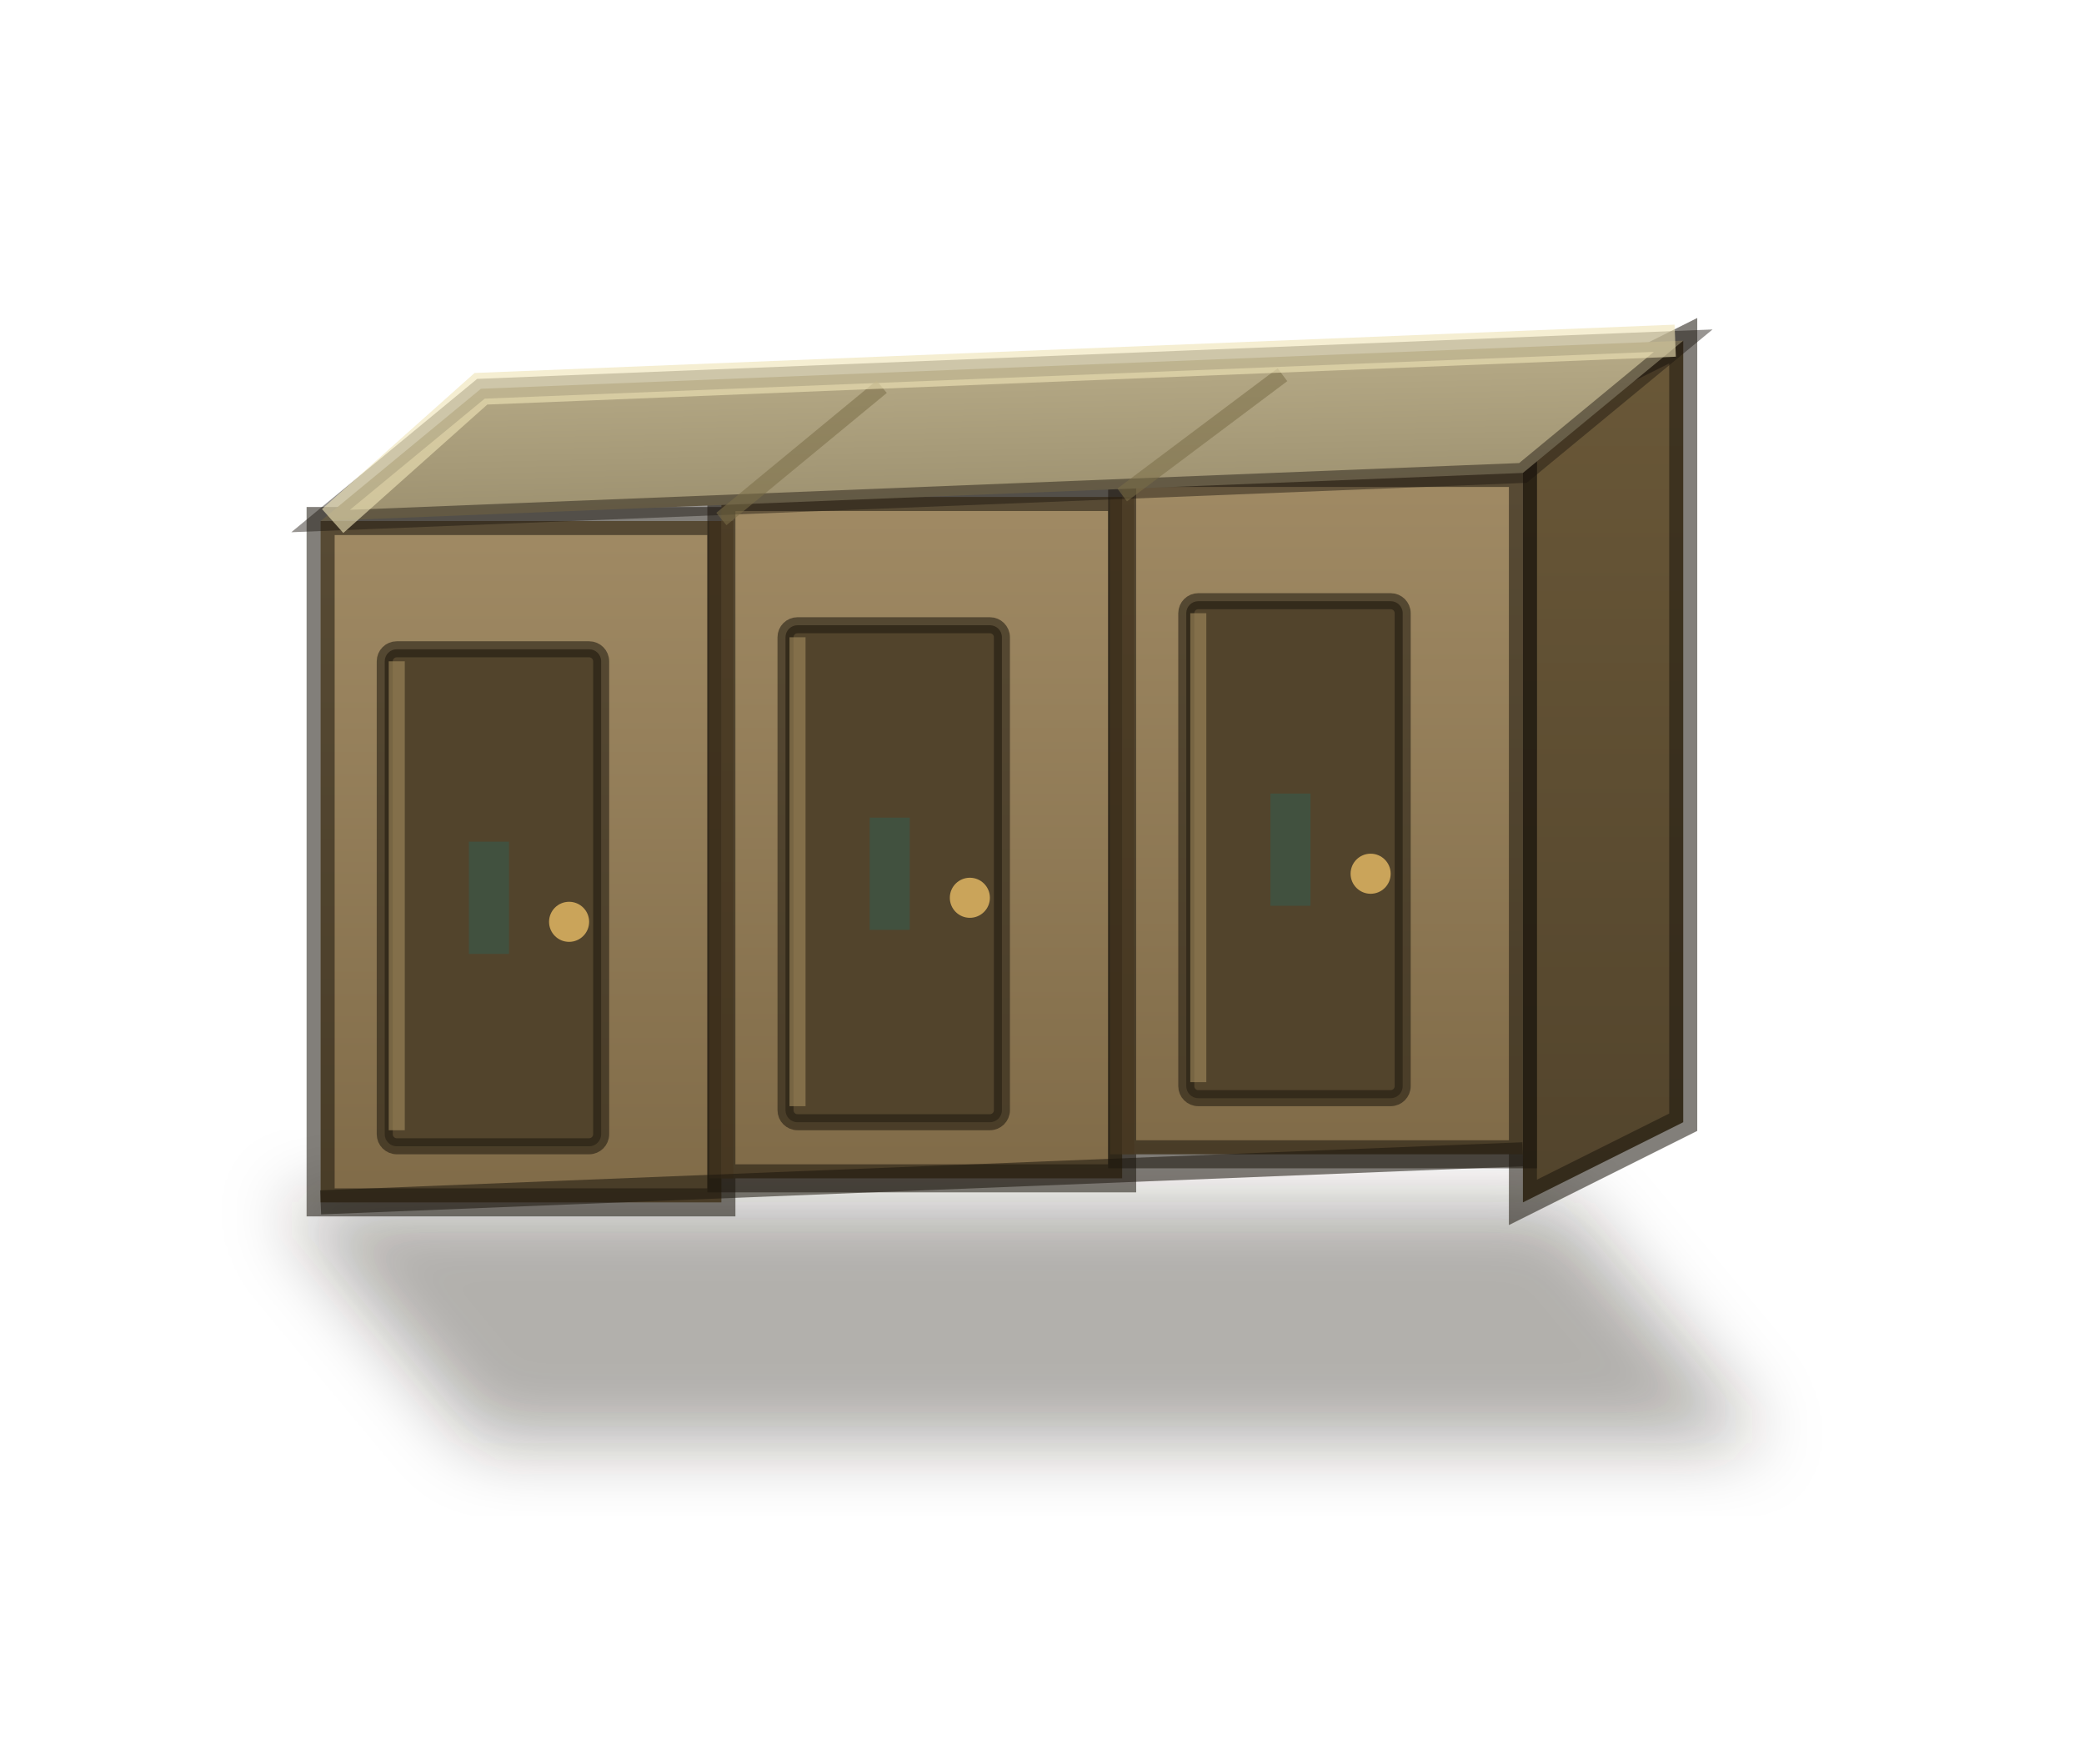
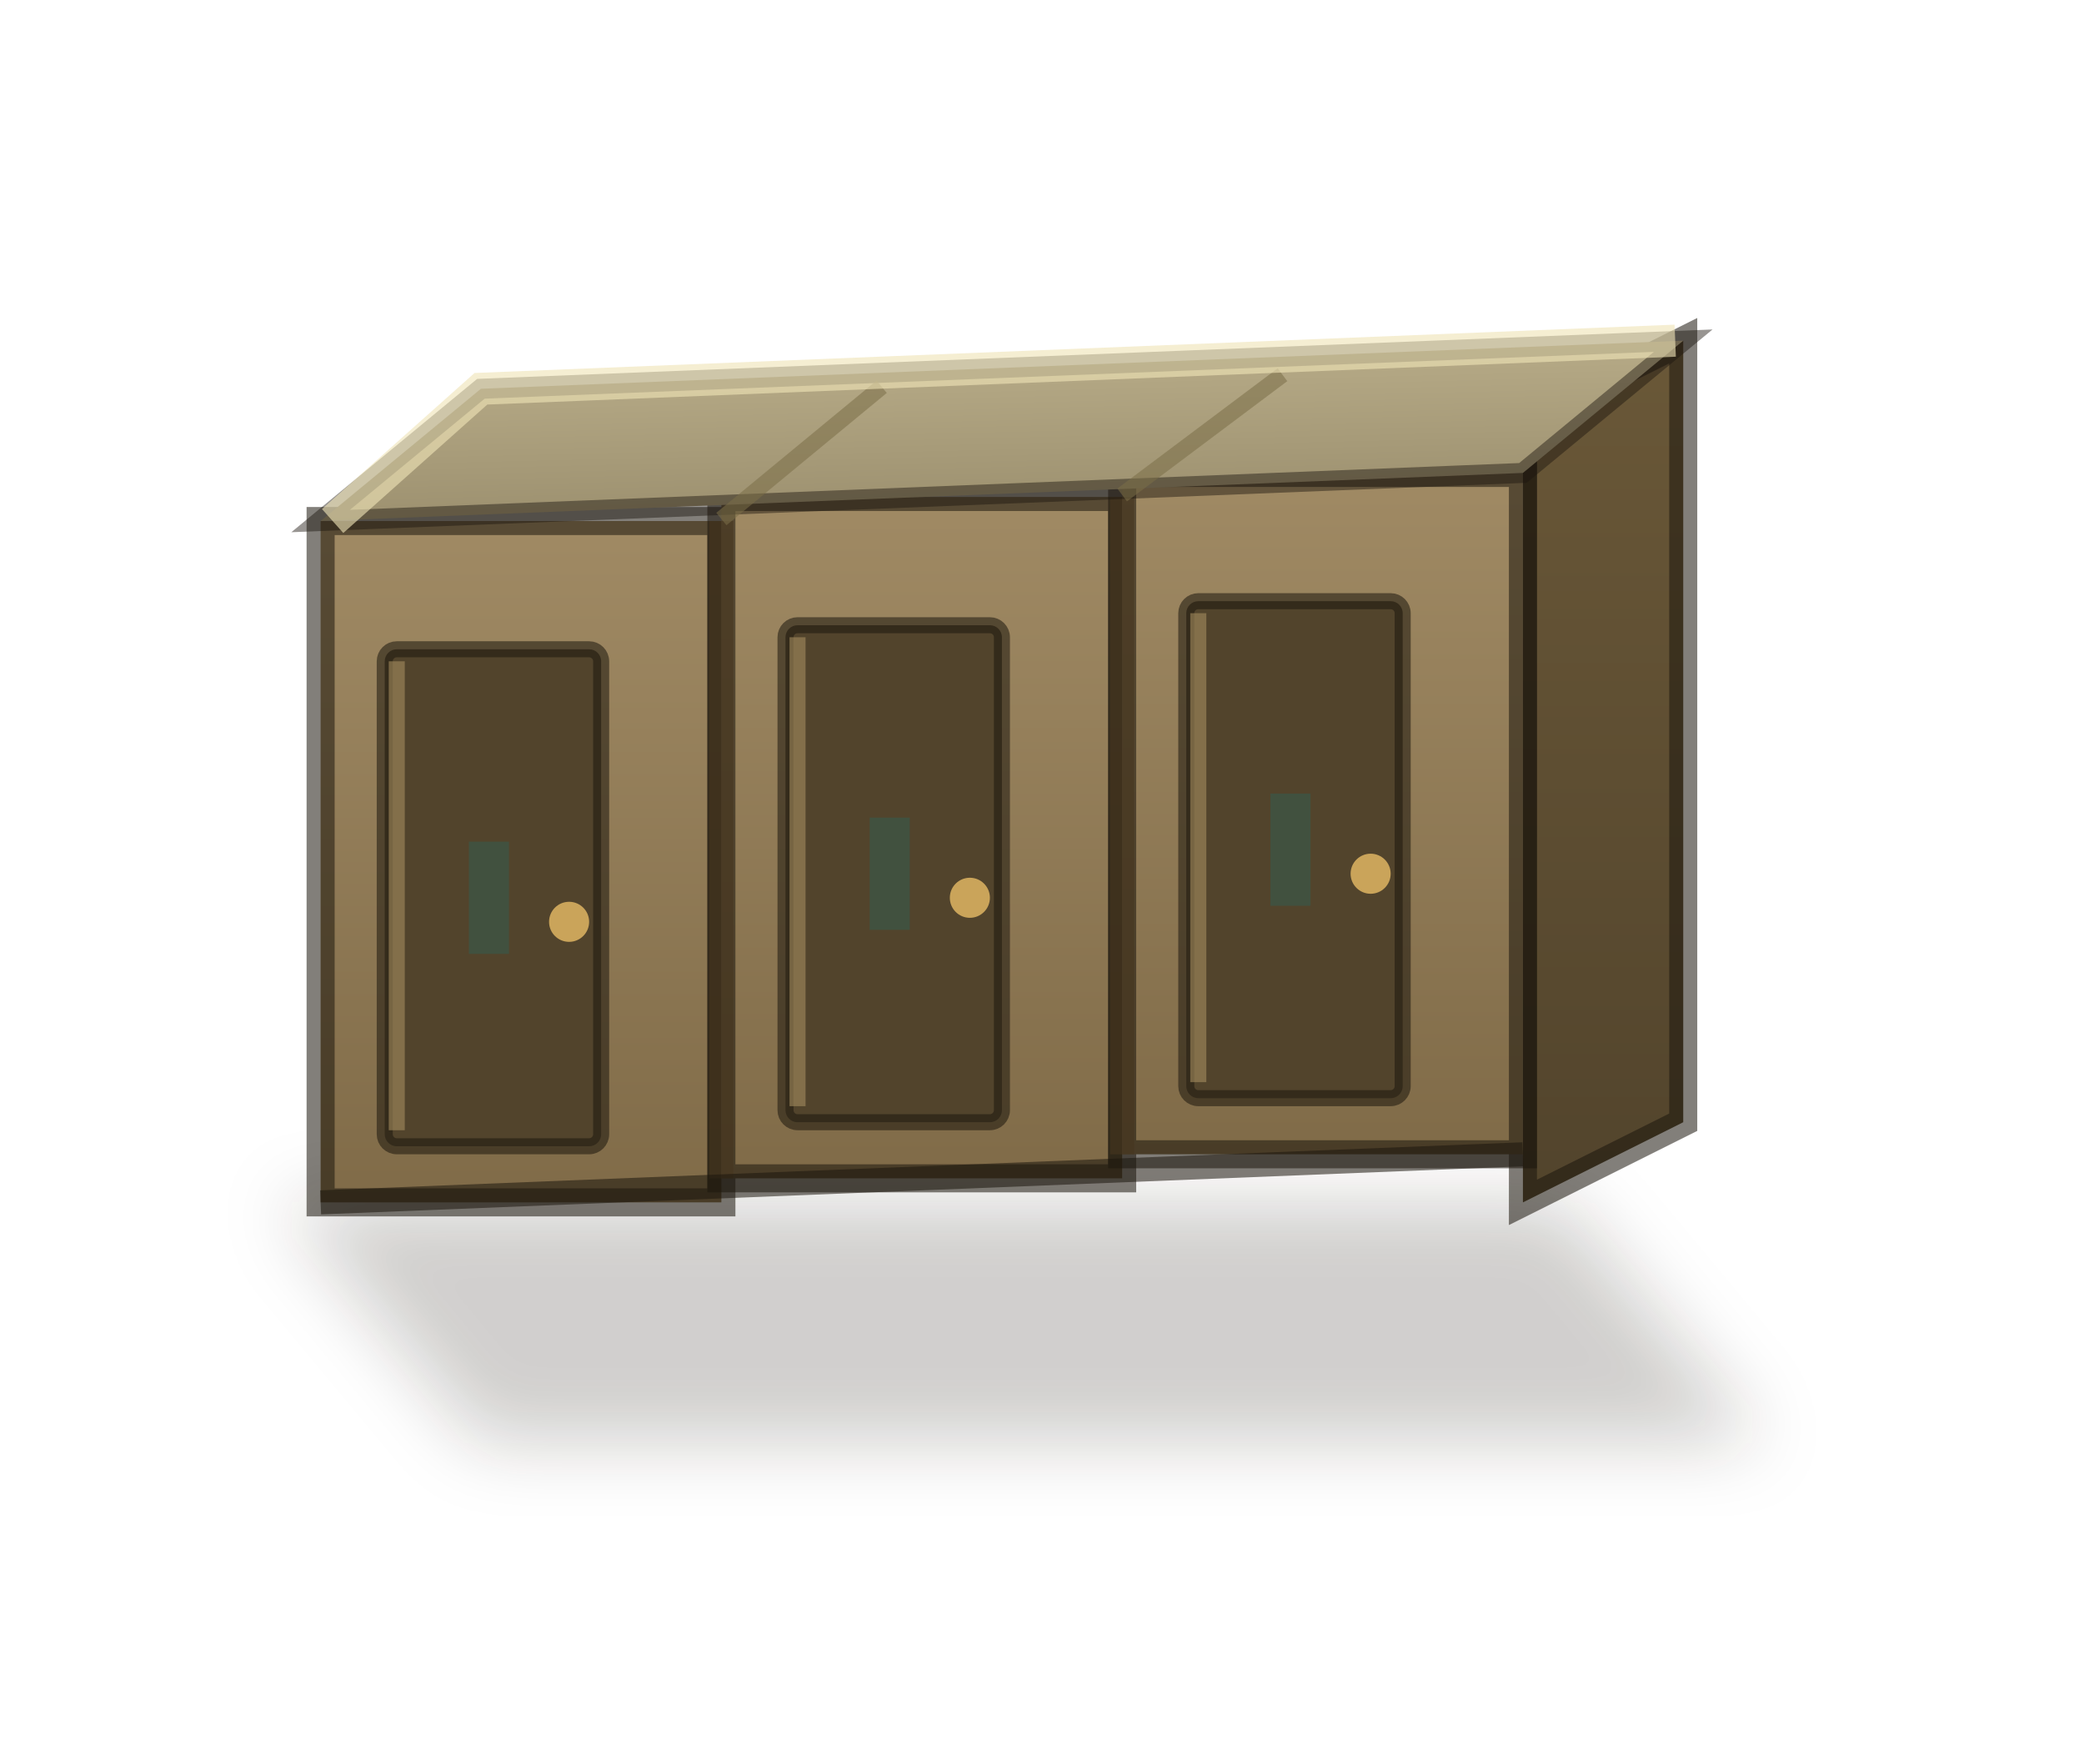
<svg xmlns="http://www.w3.org/2000/svg" viewBox="0 0 52 44">
  <defs>
    <linearGradient id="bldLatrine-roof" x1="0" y1="0" x2="0.18" y2="1">
      <stop offset="0" stop-color="#bcb08c" />
      <stop offset="1" stop-color="#9c906f" />
    </linearGradient>
    <linearGradient id="bldLatrine-nw" x1="0" y1="0" x2="0" y2="1">
      <stop offset="0" stop-color="#a08a64" />
      <stop offset="1" stop-color="#806b48" />
    </linearGradient>
    <linearGradient id="bldLatrine-se" x1="0" y1="0" x2="0" y2="1">
      <stop offset="0" stop-color="#6a5838" />
      <stop offset="1" stop-color="#52442c" />
    </linearGradient>
    <filter id="bldLatrine-soft" x="-30%" y="-30%" width="160%" height="160%">
      <feGaussianBlur stdDeviation="0.9" />
    </filter>
  </defs>
-   <path d="M7 30 h32 l5 6 h-32z" fill="#1c160e" opacity="0.34" filter="url(#bldLatrine-soft)" />
+   <path d="M7 30 h32 l5 6 h-32z" fill="#1c160e" opacity="0.204" filter="url(#bldLatrine-soft)" />
  <polygon points="38,10.5 38,30 42,28 42,8.5" fill="url(#bldLatrine-se)" stroke="#1c160e" stroke-width="0.7" stroke-opacity="0.55" />
  <rect x="8" y="13" width="10" height="17" fill="url(#bldLatrine-nw)" stroke="#1c160e" stroke-width="0.7" stroke-opacity="0.55" />
  <rect x="9.6" y="16.2" width="5.4" height="12.4" rx="0.3" fill="#52442c" stroke="#1c160e" stroke-width="0.4" stroke-opacity="0.55" />
  <line x1="9.9" y1="16.5" x2="9.9" y2="28.2" stroke="#a48c5e" stroke-width="0.4" stroke-opacity="0.6" />
  <rect x="11.7" y="21" width="1" height="2.8" fill="#41513f" />
  <circle cx="14.2" cy="23" r="0.5" fill="#caa45a" />
  <rect x="18" y="12.4" width="10" height="17" fill="url(#bldLatrine-nw)" stroke="#1c160e" stroke-width="0.7" stroke-opacity="0.55" />
  <rect x="19.6" y="15.6" width="5.4" height="12.4" rx="0.3" fill="#52442c" stroke="#1c160e" stroke-width="0.4" stroke-opacity="0.55" />
  <line x1="19.9" y1="15.9" x2="19.9" y2="27.6" stroke="#a48c5e" stroke-width="0.4" stroke-opacity="0.6" />
  <rect x="21.7" y="20.4" width="1" height="2.8" fill="#41513f" />
  <circle cx="24.2" cy="22.4" r="0.5" fill="#caa45a" />
  <rect x="28" y="11.8" width="10" height="17" fill="url(#bldLatrine-nw)" stroke="#1c160e" stroke-width="0.7" stroke-opacity="0.55" />
  <rect x="29.6" y="15" width="5.4" height="12.4" rx="0.3" fill="#52442c" stroke="#1c160e" stroke-width="0.4" stroke-opacity="0.55" />
  <line x1="29.9" y1="15.3" x2="29.9" y2="27" stroke="#a48c5e" stroke-width="0.4" stroke-opacity="0.6" />
  <rect x="31.7" y="19.8" width="1" height="2.8" fill="#41513f" />
  <circle cx="34.2" cy="21.8" r="0.5" fill="#caa45a" />
  <g stroke="#46361f" stroke-width="0.6" stroke-opacity="0.6">
    <line x1="18" y1="13" x2="18" y2="29.4" />
    <line x1="28" y1="12.4" x2="28" y2="28.8" />
  </g>
  <line x1="8" y1="30" x2="38" y2="28.8" stroke="#1c160e" stroke-width="0.6" stroke-opacity="0.55" />
  <polygon points="8,13 38,11.8 42,8.5 12,9.7" fill="url(#bldLatrine-roof)" stroke="#1c160e" stroke-width="0.5" stroke-opacity="0.45" />
  <g stroke="#7a6e48" stroke-width="0.4" stroke-opacity="0.55">
    <line x1="18" y1="12.95" x2="22" y2="9.65" />
    <line x1="28" y1="12.35" x2="32" y2="9.35" />
  </g>
  <polyline points="8.3,13 12,9.7 41.8,8.5" fill="none" stroke="#efe3b6" stroke-width="0.8" stroke-opacity="0.62" />
</svg>
